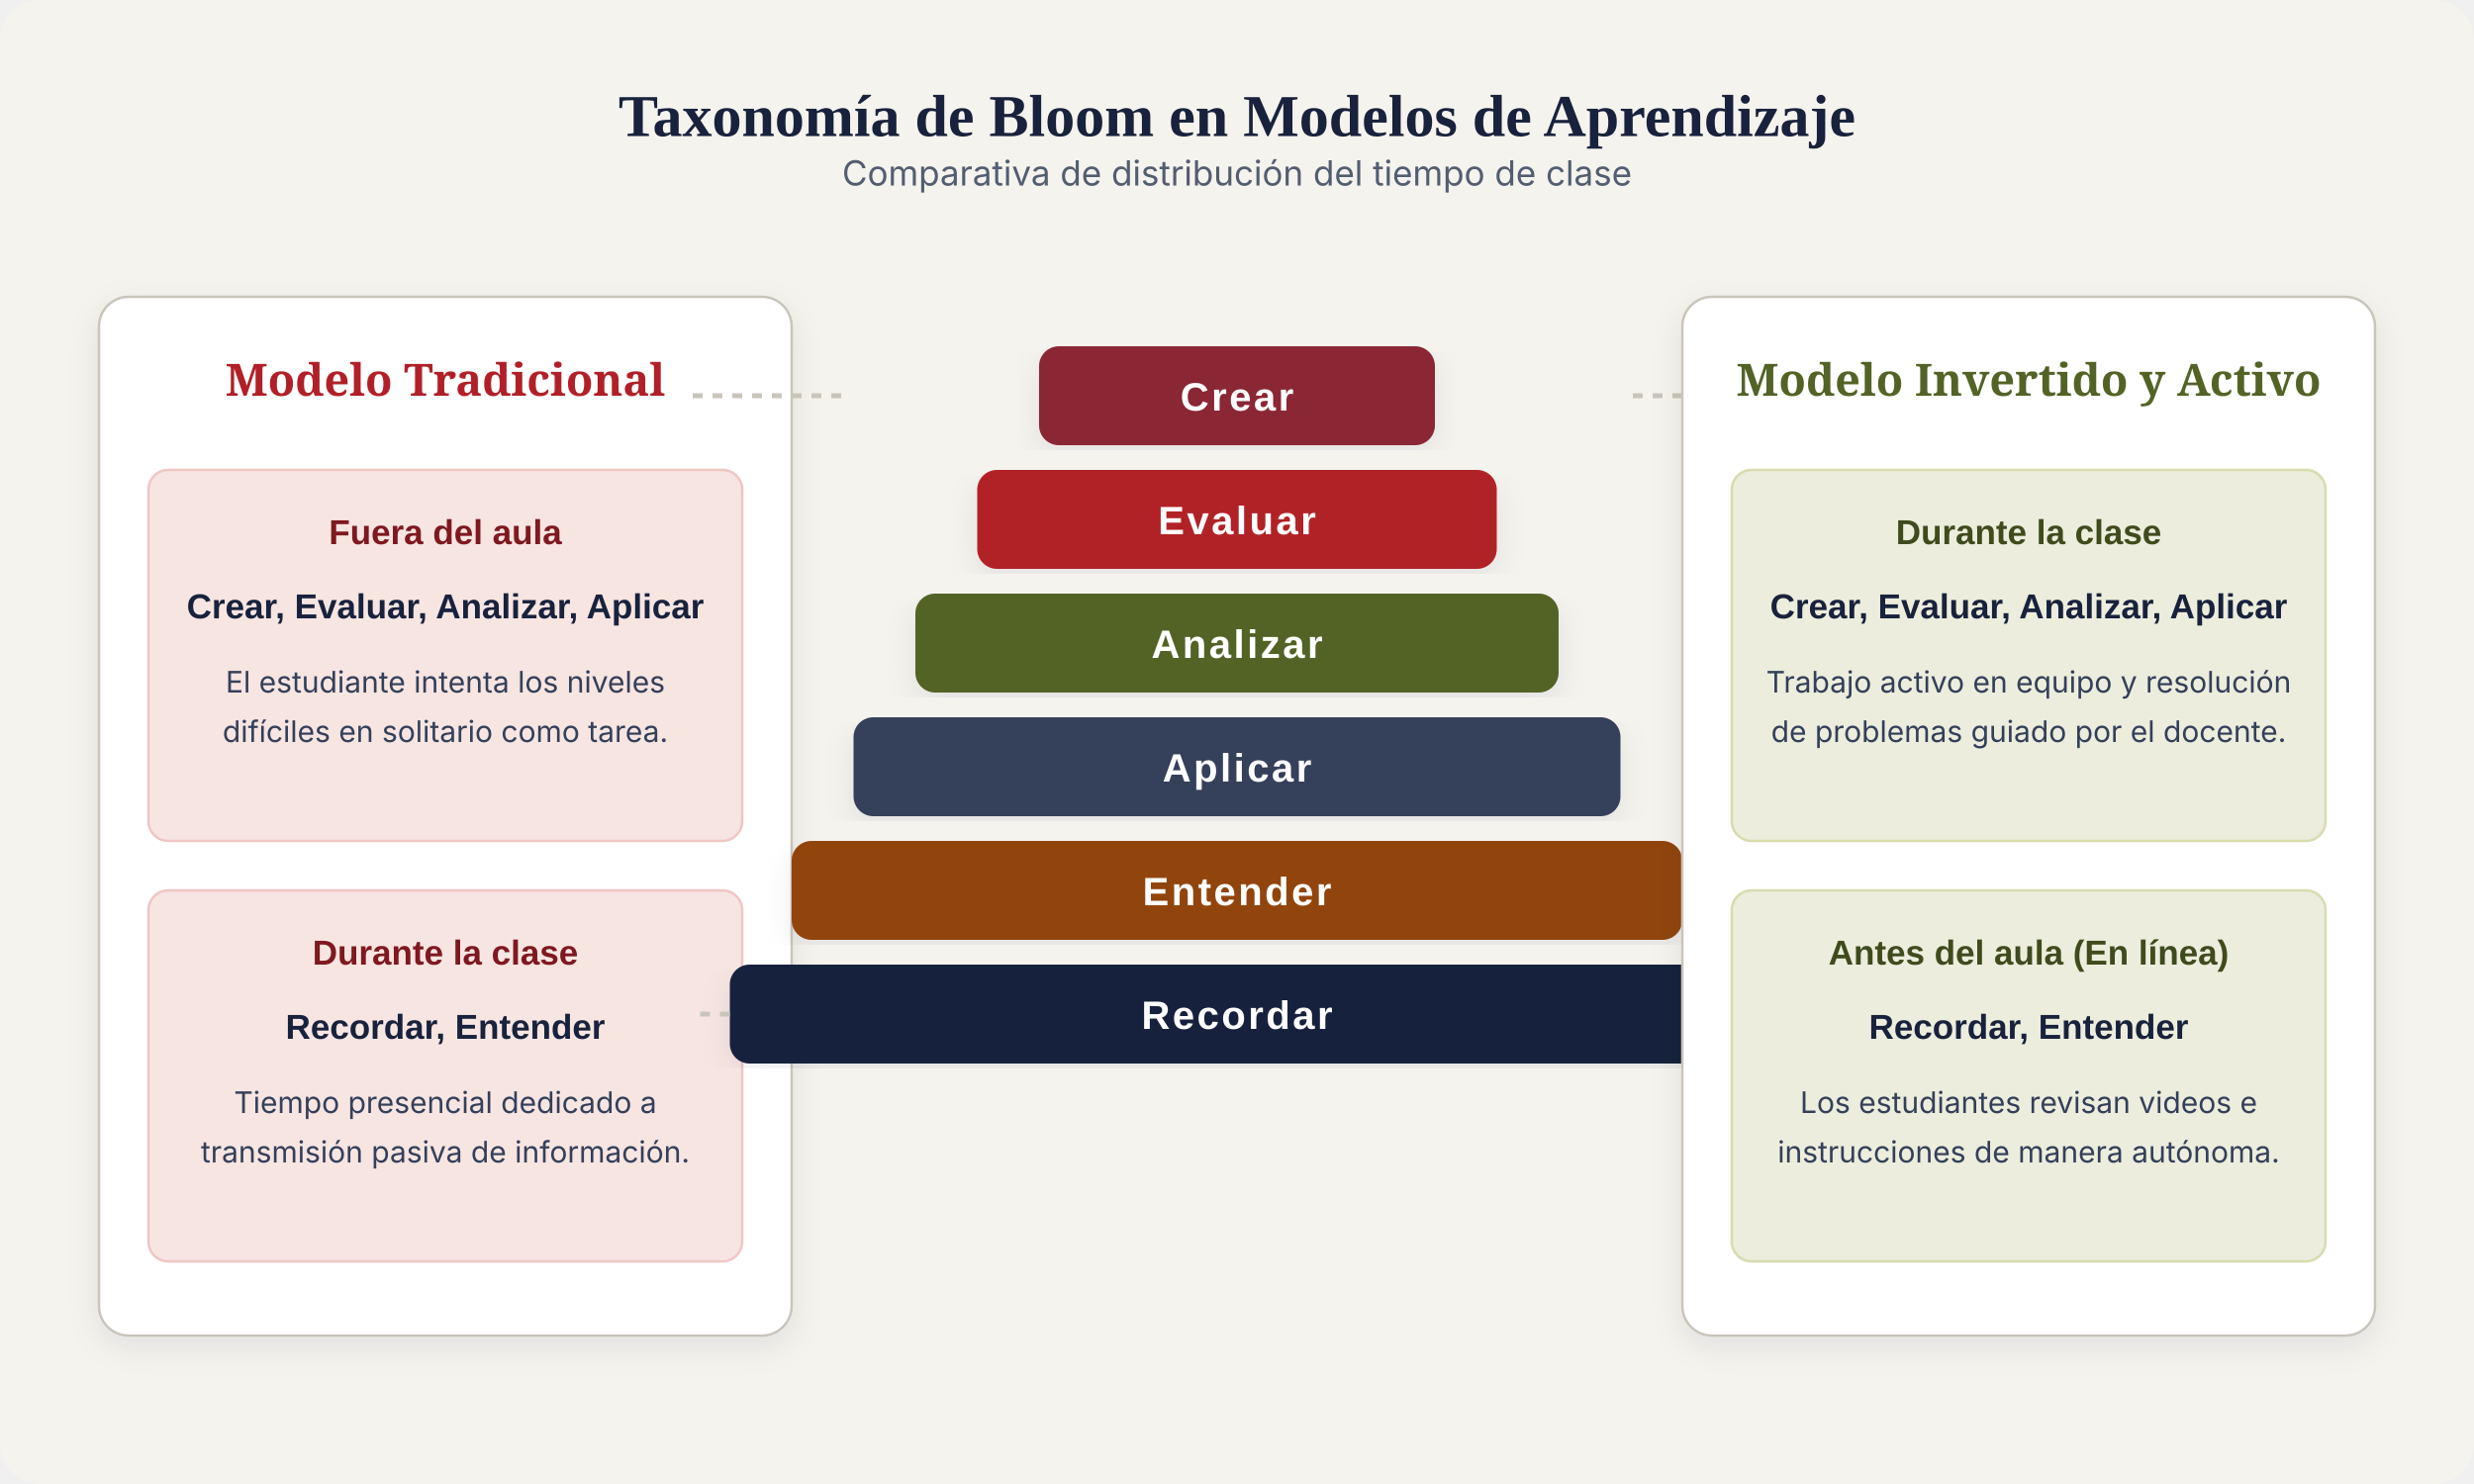
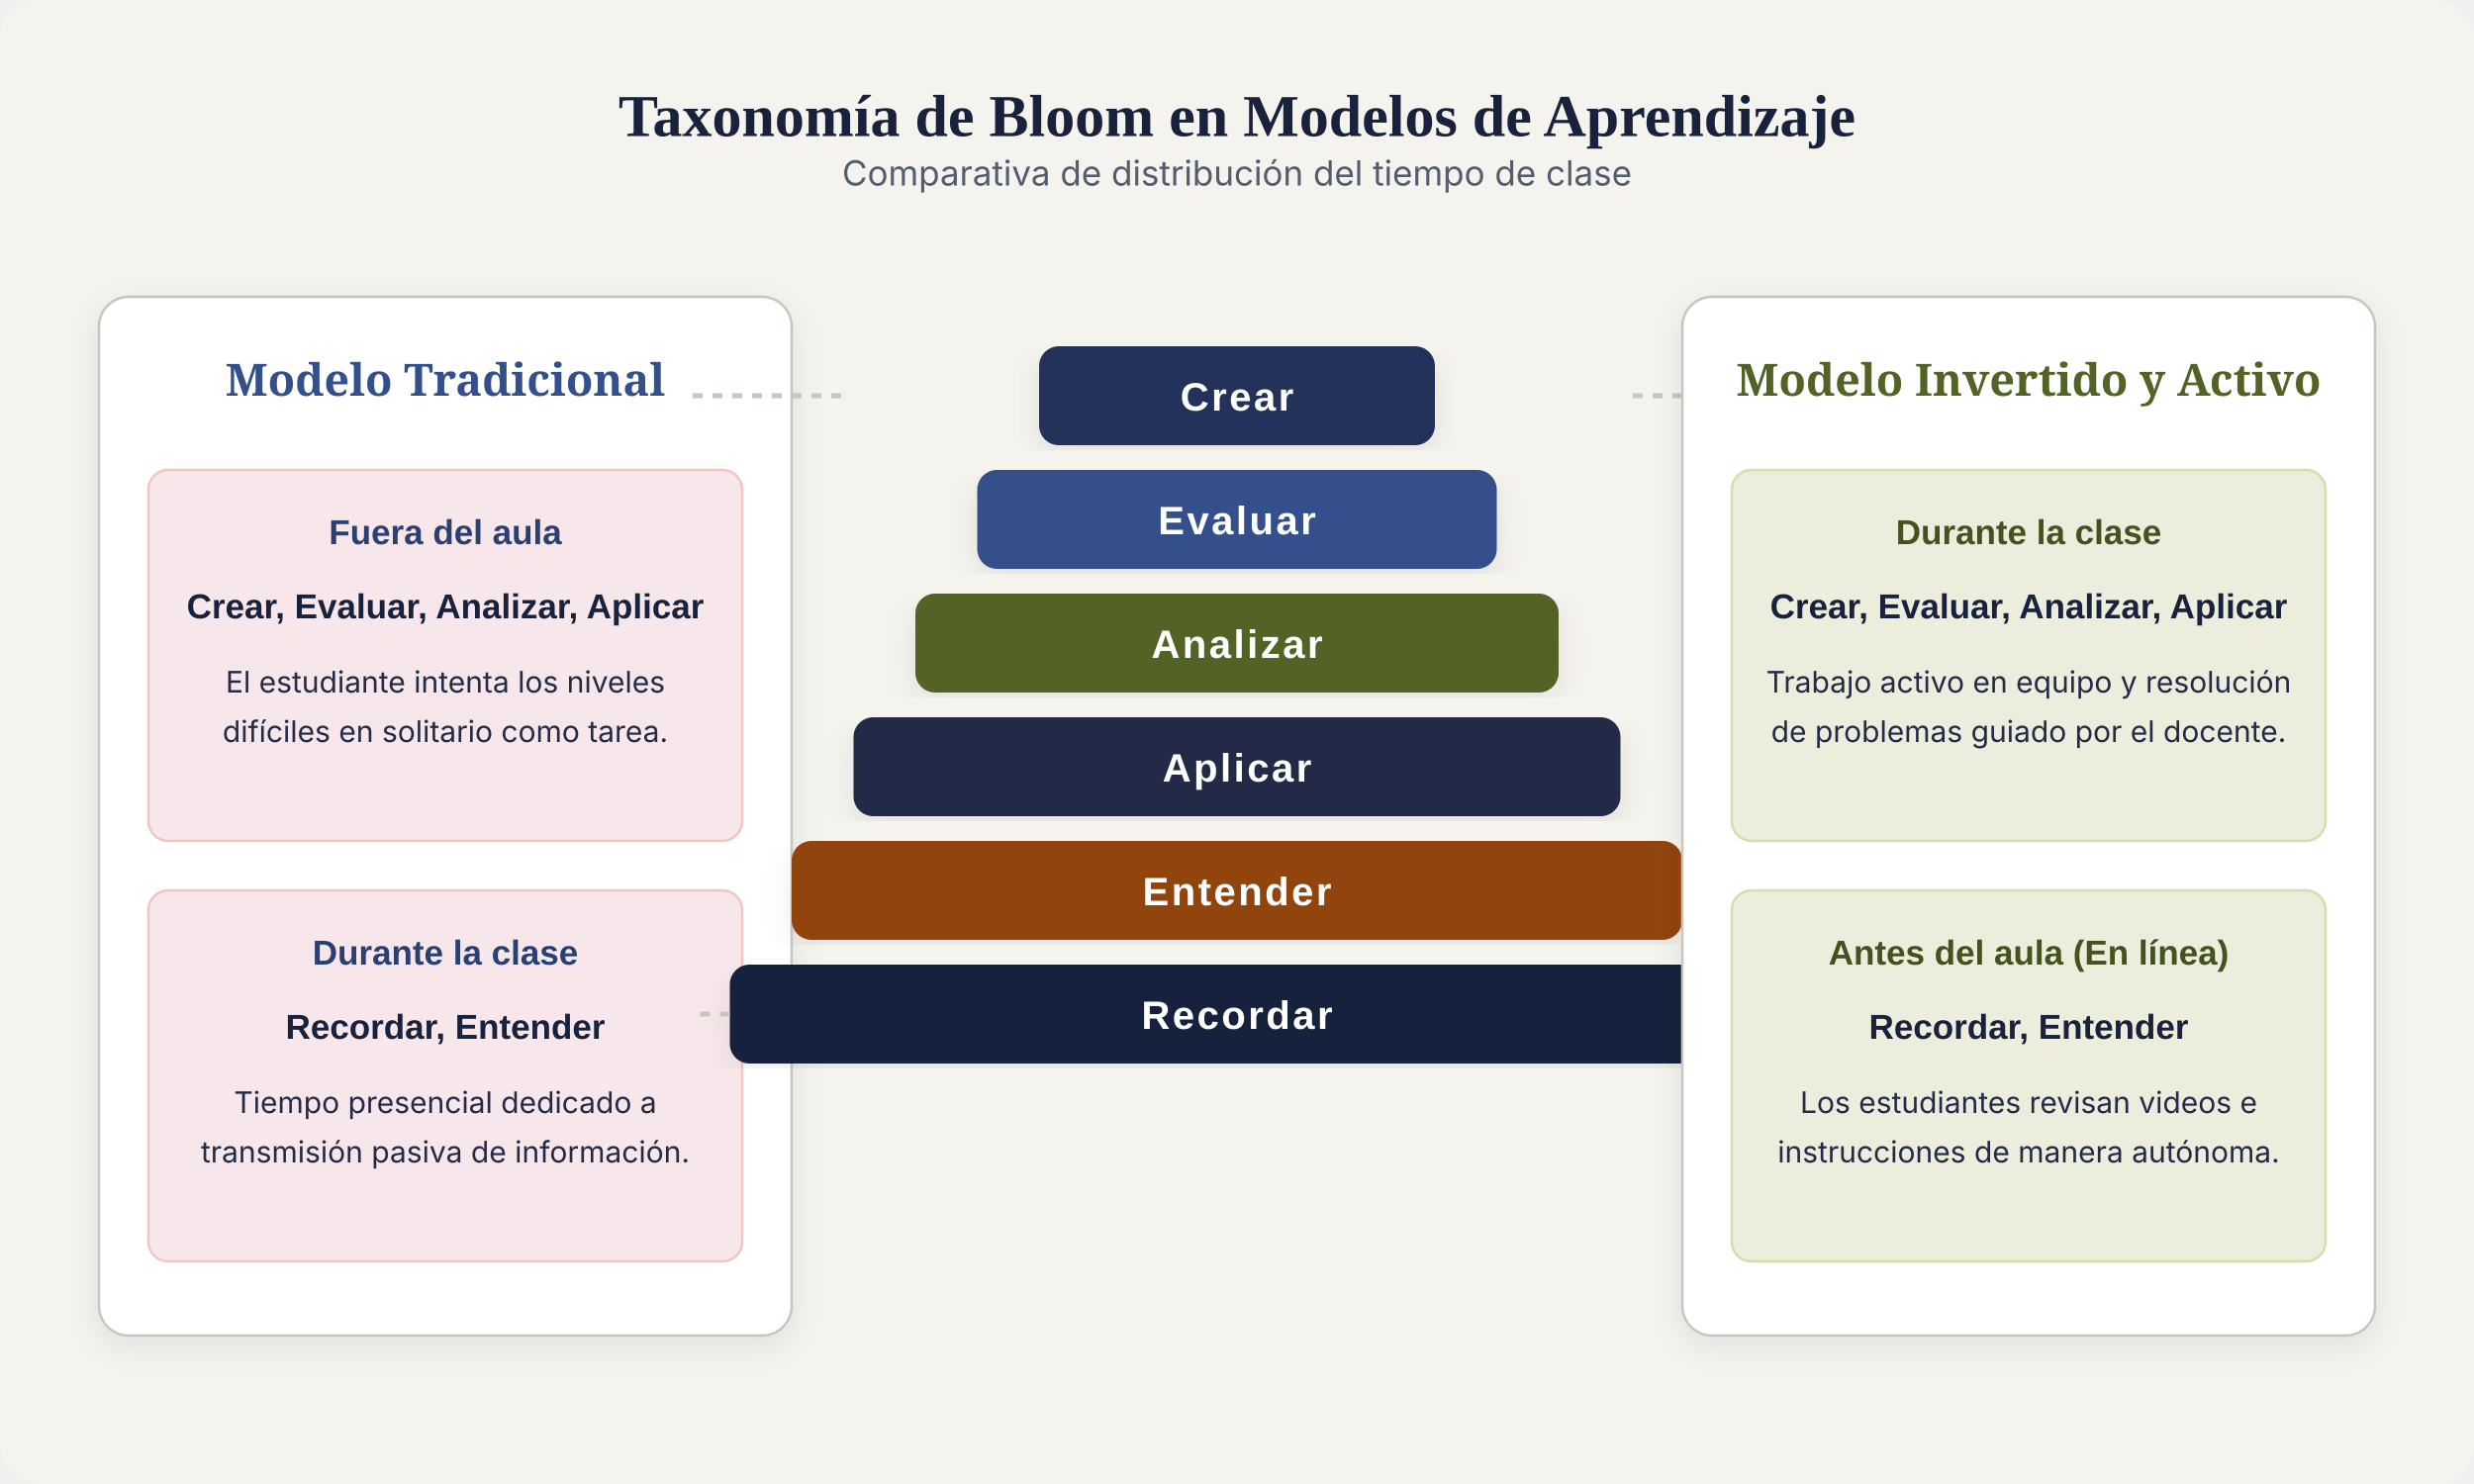
<svg xmlns="http://www.w3.org/2000/svg" viewBox="0 0 1000 600" width="100%" height="100%">
  <defs>
    <style>
      .bg { fill: #f5f3ee; }
      .card-bg { fill: #ffffff; stroke: #c9c5bb; stroke-width: 1; rx: 12; }
      
      .title { font-family: "Piazzolla", Georgia, "Times New Roman", serif; font-size: 24px; font-weight: bold; fill: #18223c; }
      .subtitle { font-family: "Inter", "Segoe UI", Arial, sans-serif; font-size: 14px; fill: #525d70; }
      
-       .lvl-crear { fill: #8b2635; } .lvl-evaluar { fill: #b12028; } .lvl-analizar { fill: #536326; }
-       .lvl-aplicar { fill: #34405a; } .lvl-entender { fill: #914411; } .lvl-recordar { fill: #18223c; }
+       .lvl-crear { fill: #20325a; } .lvl-evaluar { fill: #34508c; } .lvl-analizar { fill: #536326; }
+       .lvl-aplicar { fill: #232c47; } .lvl-entender { fill: #914411; } .lvl-recordar { fill: #18223c; }
      
      .lvl-text { font-family: "Archivo Narrow", "Arial Narrow", Arial, sans-serif; font-size: 16px; font-weight: bold; fill: #ffffff; text-anchor: middle; letter-spacing: 1px; }
      
-       .col-title-1 { font-family: "Piazzolla", Georgia, serif; font-size: 18px; font-weight: bold; fill: #b12028; text-anchor: middle; }
+       .col-title-1 { font-family: "Piazzolla", Georgia, serif; font-size: 18px; font-weight: bold; fill: #34508c; text-anchor: middle; }
      .col-title-2 { font-family: "Piazzolla", Georgia, serif; font-size: 18px; font-weight: bold; fill: #536326; text-anchor: middle; }
      
      .box-title { font-family: "Archivo Narrow", "Arial Narrow", Arial, sans-serif; font-size: 14px; font-weight: bold; }
-       .box-title-red { fill: #7f1820; }
-       .box-title-green { fill: #3f4b1d; }
+       .box-title-red { fill: #2a4072; }
+       .box-title-green { fill: #44521f; }
      .box-title-dark { fill: #18223c; }
-       .box-desc { font-family: "Inter", "Segoe UI", Arial, sans-serif; font-size: 12px; fill: #34405a; }
+       .box-desc { font-family: "Inter", "Segoe UI", Arial, sans-serif; font-size: 12px; fill: #232c47; }
      
-       .red-box { fill: #f7e5e2; stroke: #efc6c2; rx: 8; }
+       .red-box { fill: #f8e7ea; stroke: #efc6c2; rx: 8; }
      .green-box { fill: #eceddc; stroke: #d8dbae; rx: 8; }

    </style>
    <filter id="shadow" x="-5%" y="-5%" width="110%" height="110%">
      <feDropShadow dx="0" dy="4" stdDeviation="6" flood-color="#18223c" flood-opacity="0.08" />
    </filter>
  </defs>
  <rect class="bg" width="1000" height="600" rx="16" />
  <text x="500" y="55" class="title" text-anchor="middle">Taxonomía de Bloom en Modelos de Aprendizaje</text>
  <text x="500" y="75" class="subtitle" text-anchor="middle">Comparativa de distribución del tiempo de clase</text>
  <g transform="translate(40, 120)">
    <rect class="card-bg" width="280" height="420" filter="url(#shadow)" />
    <text x="140" y="40" class="col-title-1">Modelo Tradicional</text>
    <rect class="red-box" x="20" y="70" width="240" height="150" />
    <text x="140" y="100" class="box-title box-title-red" text-anchor="middle">Fuera del aula</text>
    <text x="140" y="130" class="box-title box-title-dark" text-anchor="middle">Crear, Evaluar, Analizar, Aplicar</text>
    <text x="140" y="160" class="box-desc" text-anchor="middle">El estudiante intenta los niveles</text>
    <text x="140" y="180" class="box-desc" text-anchor="middle">difíciles en solitario como tarea.</text>
    <rect class="red-box" x="20" y="240" width="240" height="150" />
    <text x="140" y="270" class="box-title box-title-red" text-anchor="middle">Durante la clase</text>
    <text x="140" y="300" class="box-title box-title-dark" text-anchor="middle">Recordar, Entender</text>
    <text x="140" y="330" class="box-desc" text-anchor="middle">Tiempo presencial dedicado a</text>
    <text x="140" y="350" class="box-desc" text-anchor="middle">transmisión pasiva de información.</text>
  </g>
  <g transform="translate(500, 330)">
    <rect x="-80" y="-190" width="160" height="40" rx="8" class="lvl-crear" filter="url(#shadow)" />
    <text x="0" y="-164" class="lvl-text">Crear</text>
    <rect x="-105" y="-140" width="210" height="40" rx="8" class="lvl-evaluar" filter="url(#shadow)" />
    <text x="0" y="-114" class="lvl-text">Evaluar</text>
    <rect x="-130" y="-90" width="260" height="40" rx="8" class="lvl-analizar" filter="url(#shadow)" />
    <text x="0" y="-64" class="lvl-text">Analizar</text>
    <rect x="-155" y="-40" width="310" height="40" rx="8" class="lvl-aplicar" filter="url(#shadow)" />
    <text x="0" y="-14" class="lvl-text">Aplicar</text>
    <rect x="-180" y="10" width="360" height="40" rx="8" class="lvl-entender" filter="url(#shadow)" />
    <text x="0" y="36" class="lvl-text">Entender</text>
    <rect x="-205" y="60" width="410" height="40" rx="8" class="lvl-recordar" filter="url(#shadow)" />
    <text x="0" y="86" class="lvl-text">Recordar</text>
    <line x1="-160" y1="-170" x2="-220" y2="-170" stroke="#c9c5bb" stroke-width="2" stroke-dasharray="4" />
    <line x1="-205" y1="80" x2="-220" y2="80" stroke="#c9c5bb" stroke-width="2" stroke-dasharray="4" />
    <line x1="160" y1="-170" x2="220" y2="-170" stroke="#c9c5bb" stroke-width="2" stroke-dasharray="4" />
    <line x1="205" y1="80" x2="220" y2="80" stroke="#c9c5bb" stroke-width="2" stroke-dasharray="4" />
  </g>
  <g transform="translate(680, 120)">
    <rect class="card-bg" width="280" height="420" filter="url(#shadow)" />
    <text x="140" y="40" class="col-title-2">Modelo Invertido y Activo</text>
    <rect class="green-box" x="20" y="70" width="240" height="150" />
    <text x="140" y="100" class="box-title box-title-green" text-anchor="middle">Durante la clase</text>
    <text x="140" y="130" class="box-title box-title-dark" text-anchor="middle">Crear, Evaluar, Analizar, Aplicar</text>
    <text x="140" y="160" class="box-desc" text-anchor="middle">Trabajo activo en equipo y resolución</text>
    <text x="140" y="180" class="box-desc" text-anchor="middle">de problemas guiado por el docente.</text>
    <rect class="green-box" x="20" y="240" width="240" height="150" />
    <text x="140" y="270" class="box-title box-title-green" text-anchor="middle">Antes del aula (En línea)</text>
    <text x="140" y="300" class="box-title box-title-dark" text-anchor="middle">Recordar, Entender</text>
    <text x="140" y="330" class="box-desc" text-anchor="middle">Los estudiantes revisan videos e</text>
    <text x="140" y="350" class="box-desc" text-anchor="middle">instrucciones de manera autónoma.</text>
  </g>
</svg>
